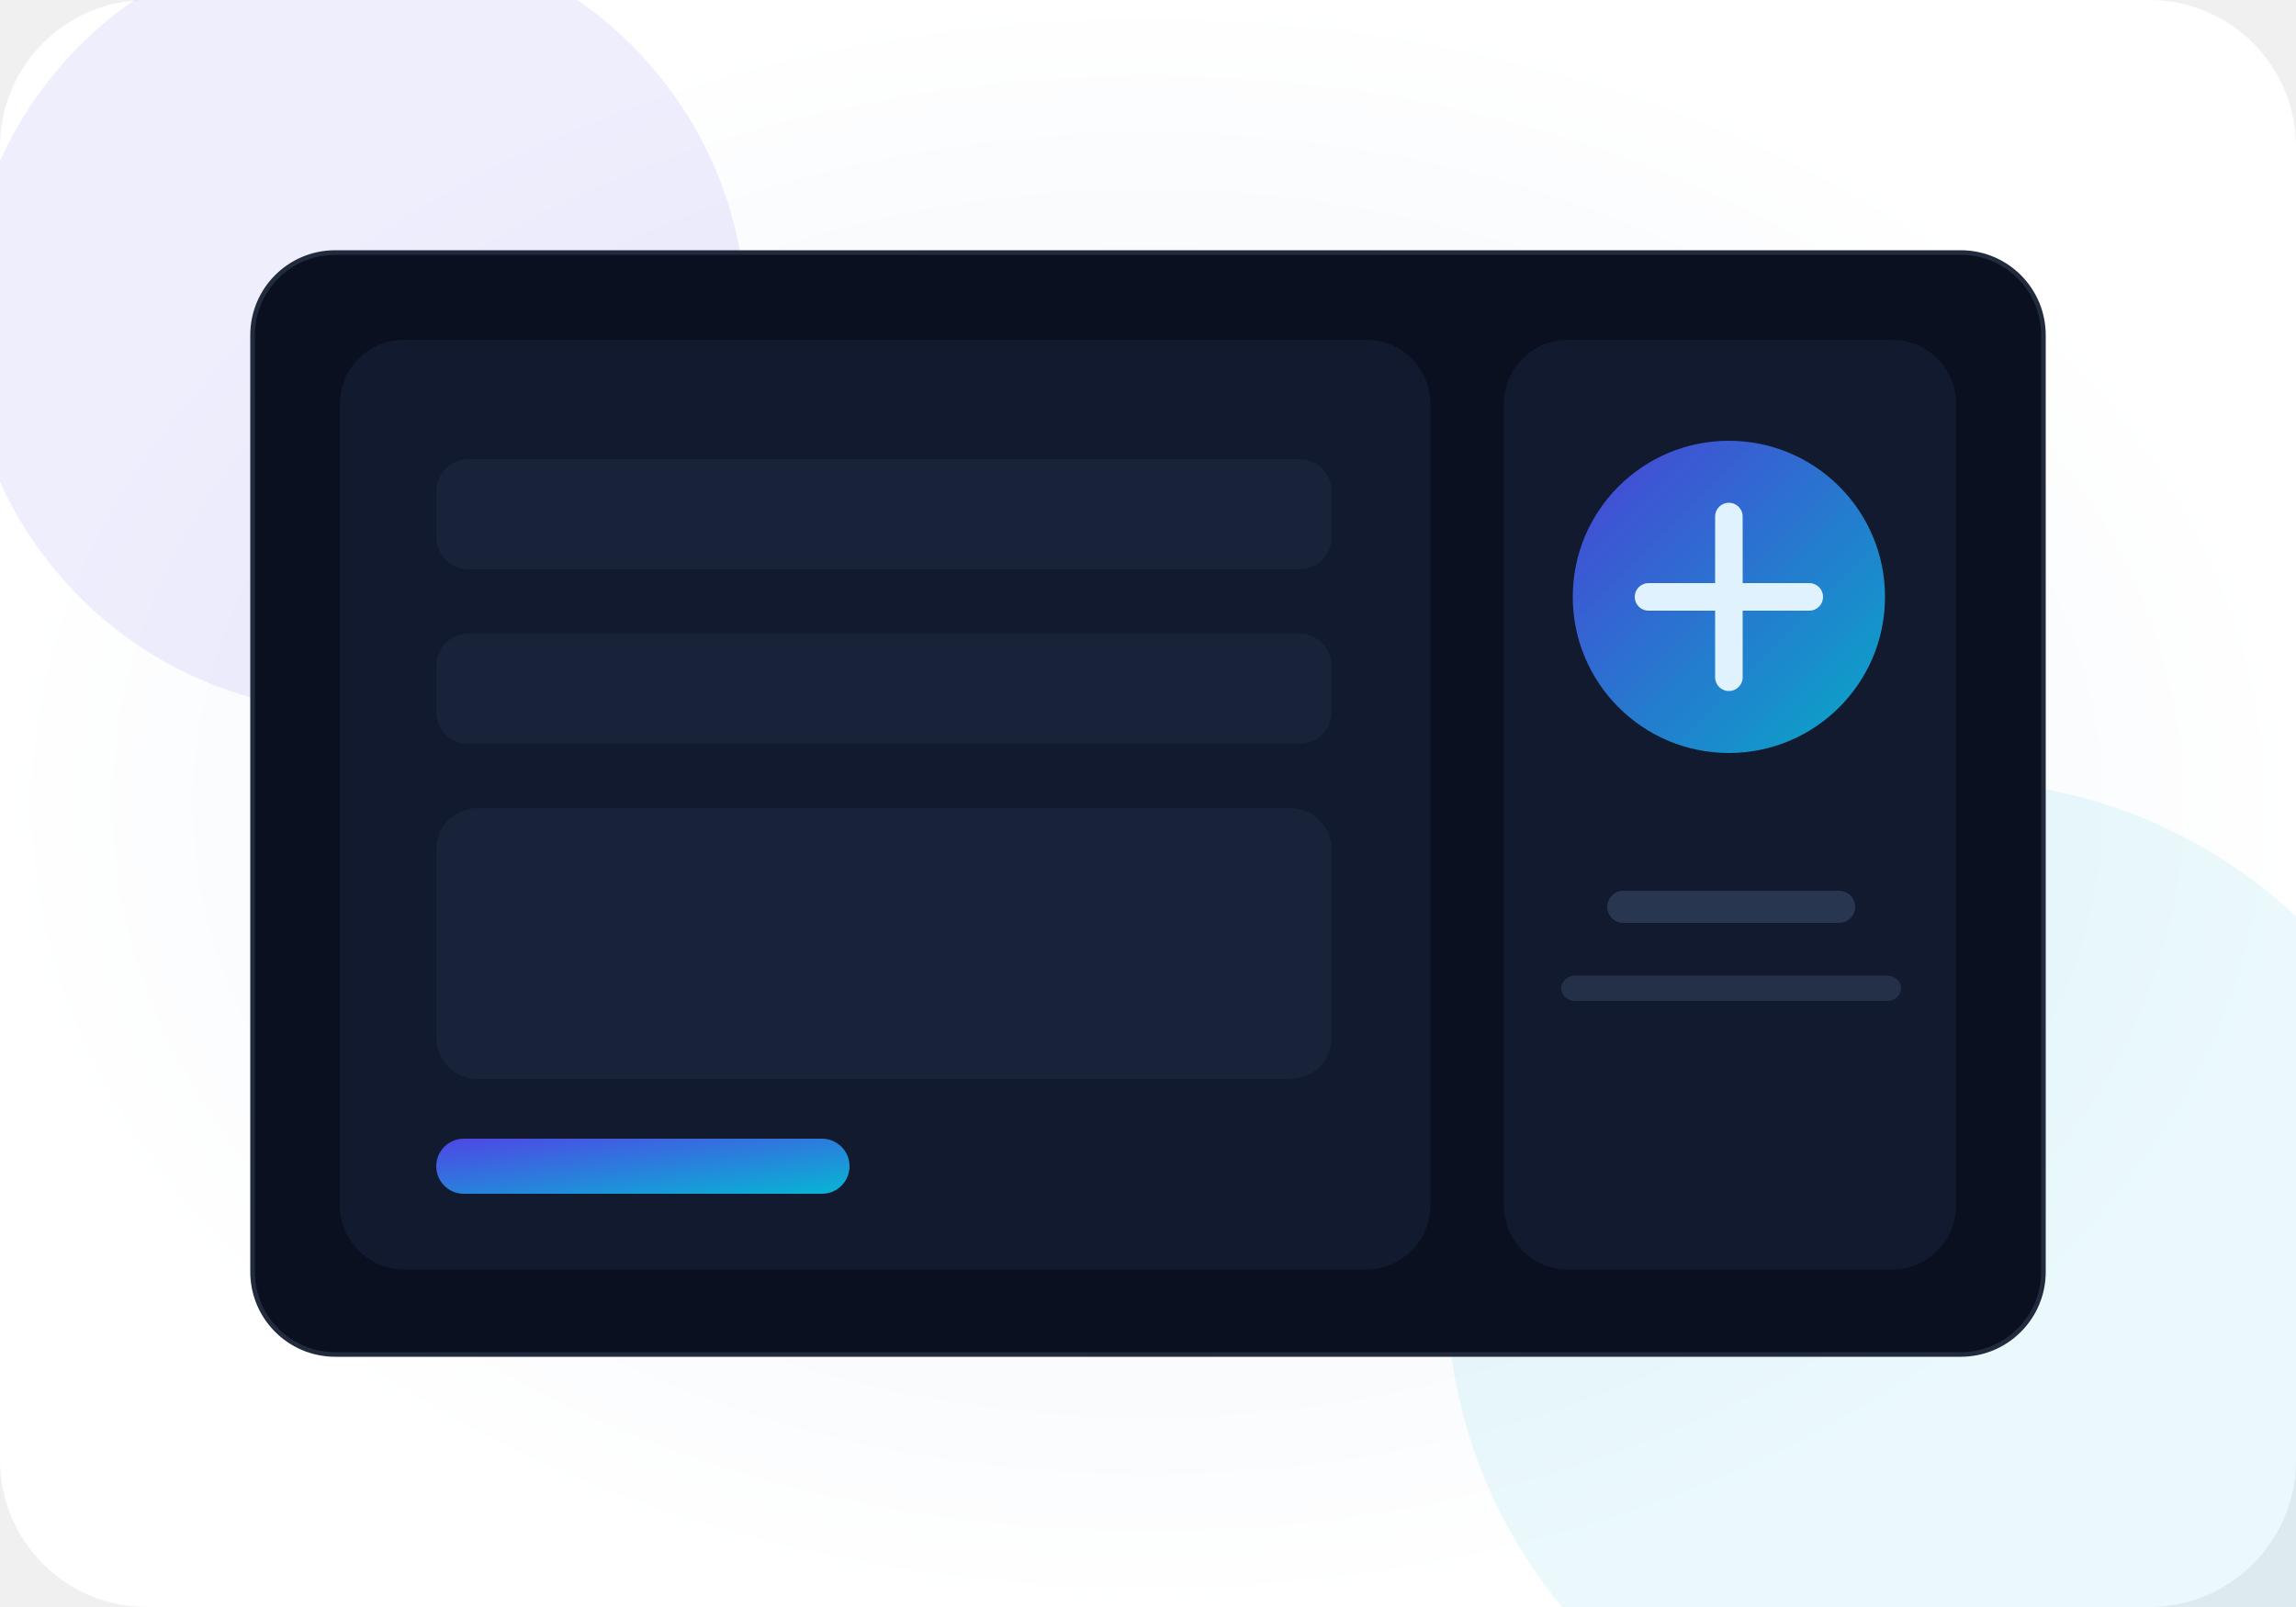
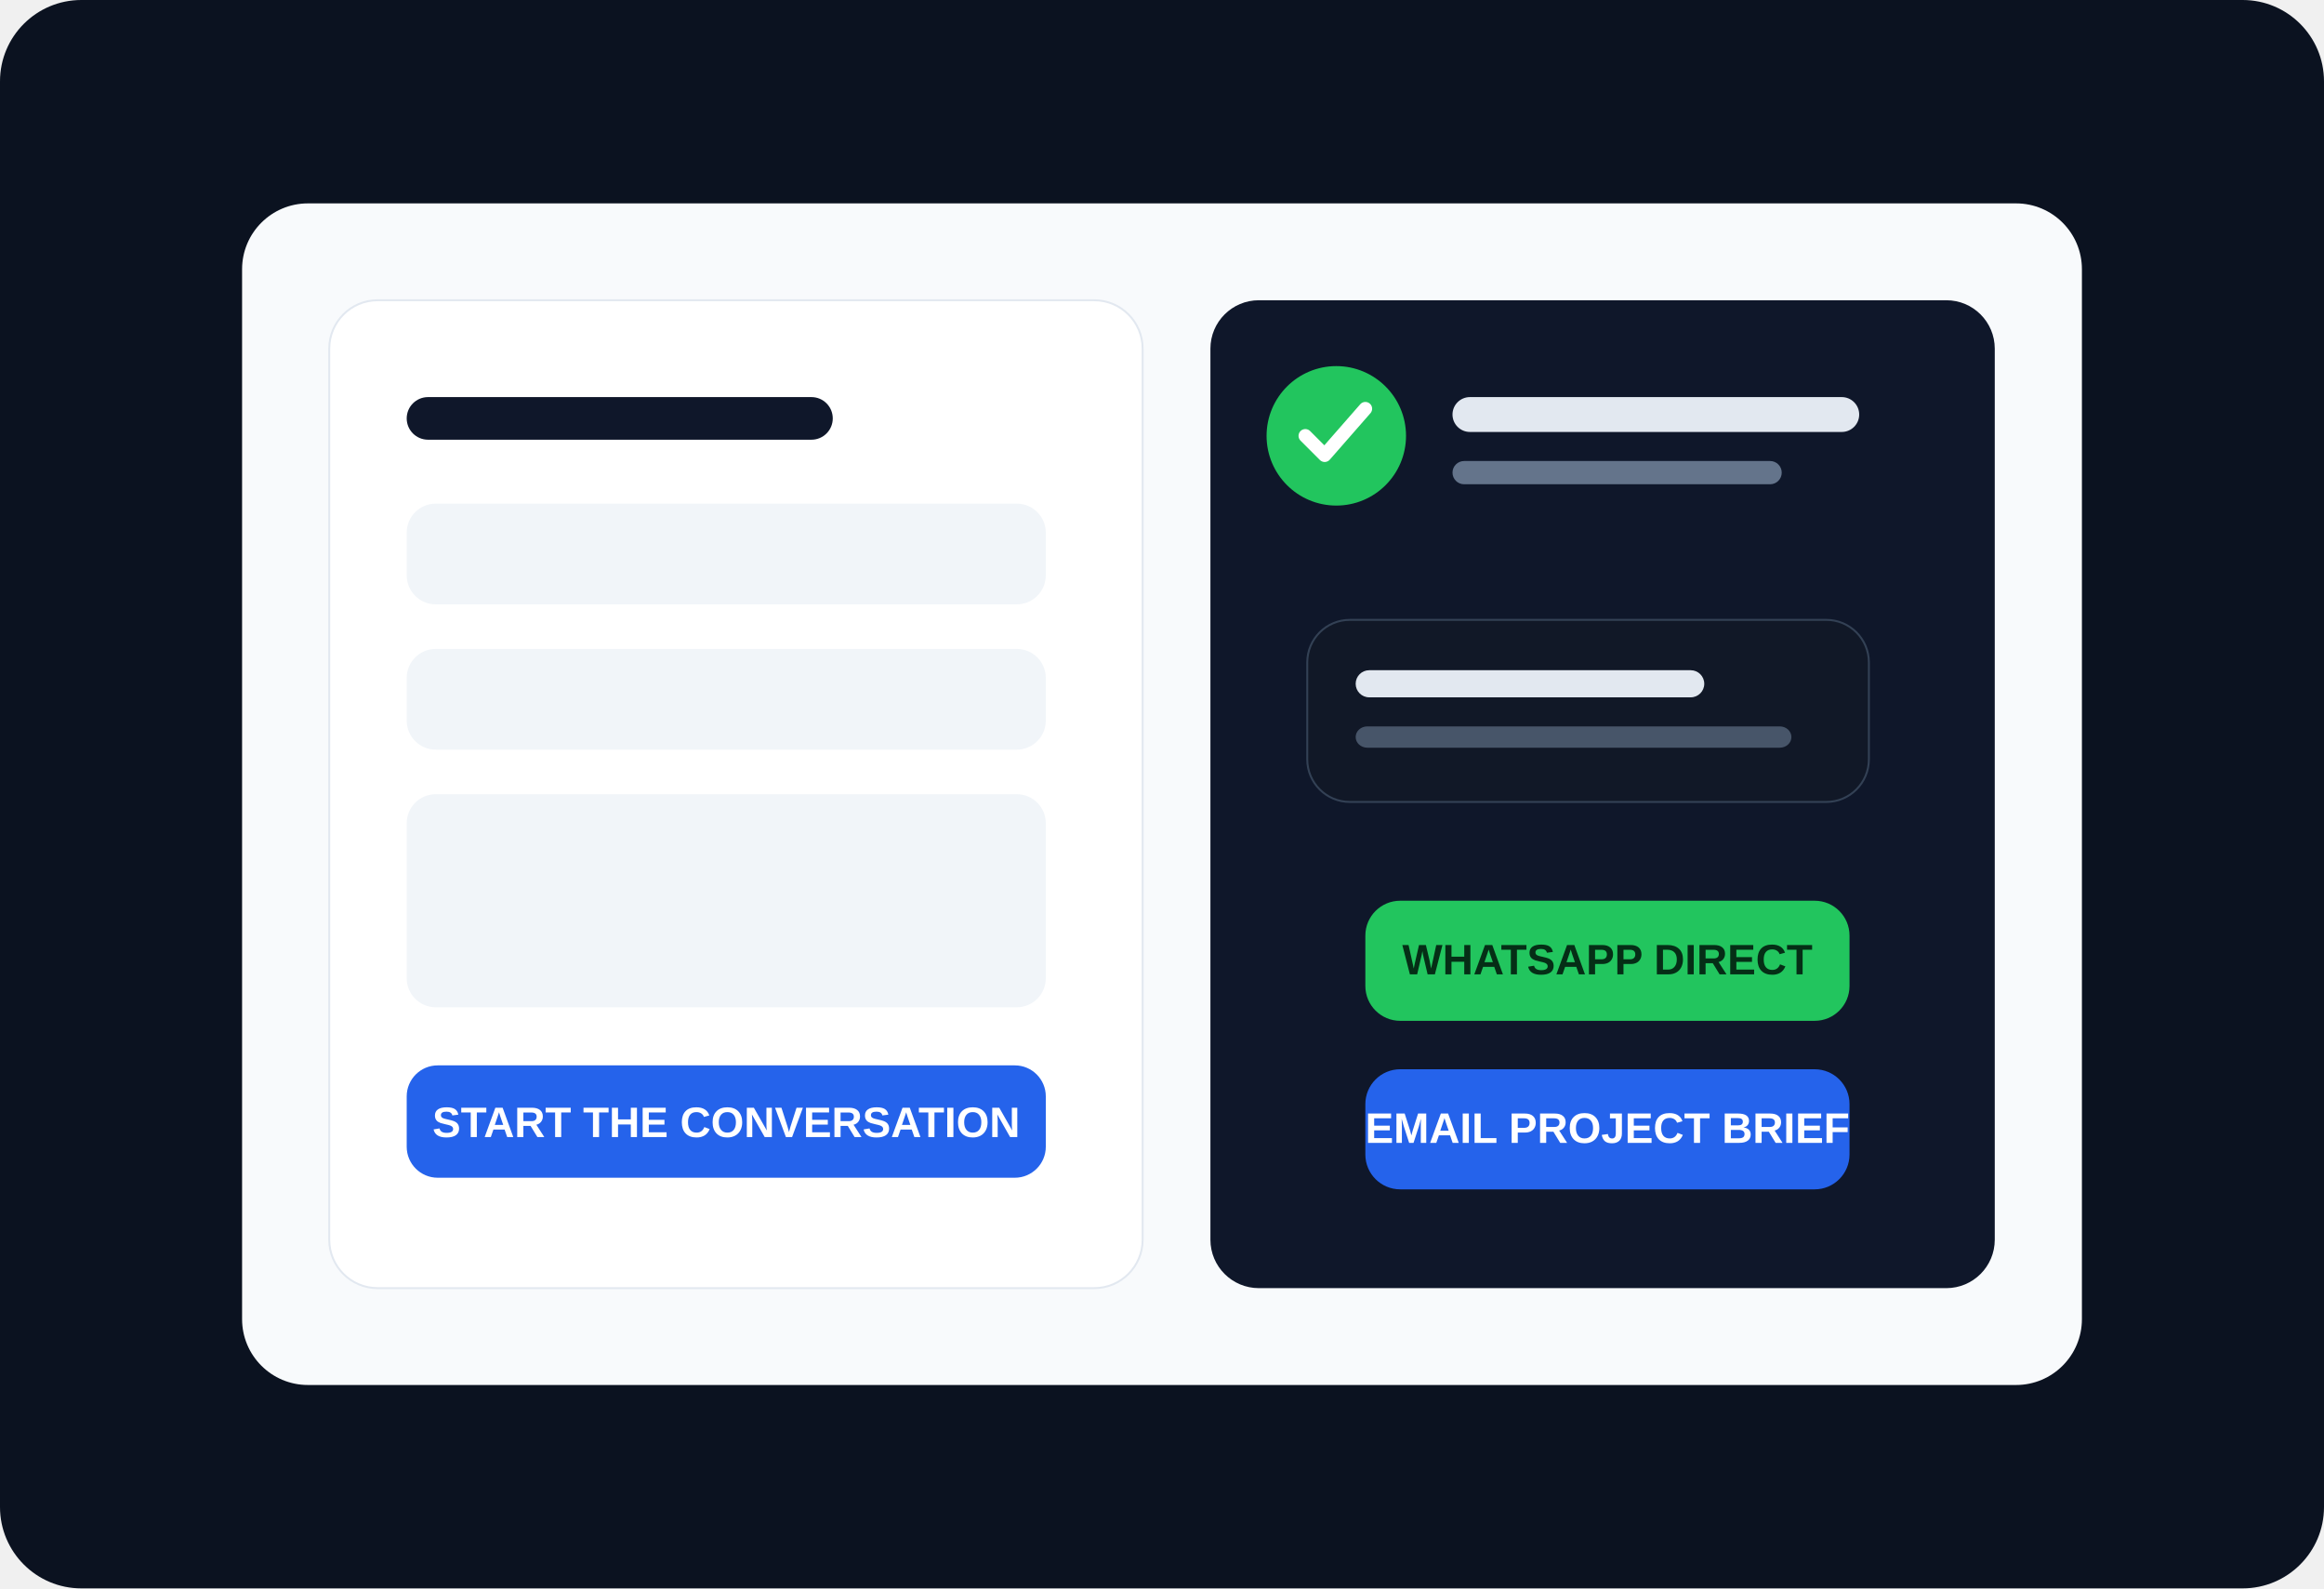
- <svg xmlns="http://www.w3.org/2000/svg" width="1000" height="700" viewBox="0 0 1000 700" fill="none">
-   <defs>
-     <linearGradient id="g" x1="0" y1="0" x2="1" y2="1">
-       <stop stop-color="#4F46E5" />
-       <stop offset="1" stop-color="#06B6D4" />
-     </linearGradient>
-     <radialGradient id="bg">
-       <stop stop-color="#EEF2FF" />
-       <stop offset=".65" stop-color="#F8FAFC" />
-       <stop offset="1" stop-color="#FFFFFF" />
-     </radialGradient>
-   </defs>
-   <rect width="1000" height="700" rx="64" fill="url(#bg)" />
-   <circle cx="155" cy="140" r="170" fill="#4F46E5" opacity=".09" />
-   <circle cx="850" cy="560" r="220" fill="#06B6D4" opacity=".08" />
-   <rect x="110" y="110" width="780" height="480" rx="36" fill="#0B1020" stroke="#222B3D" stroke-width="2" />
-   <rect x="148" y="148" width="475" height="405" rx="28" fill="#111A2E" />
-   <rect x="655" y="148" width="197" height="405" rx="28" fill="#111A2E" />
-   <rect x="190" y="200" width="390" height="48" rx="14" fill="#182239" />
-   <rect x="190" y="276" width="390" height="48" rx="14" fill="#182239" />
-   <rect x="190" y="352" width="390" height="118" rx="18" fill="#182239" />
-   <rect x="190" y="496" width="180" height="24" rx="12" fill="url(#g)" />
-   <circle cx="753" cy="260" r="68" fill="url(#g)" opacity=".92" />
-   <path d="M718 260 h70 M753 225 v70" stroke="#E0F2FE" stroke-width="12" stroke-linecap="round" />
-   <rect x="700" y="388" width="108" height="14" rx="7" fill="#28364F" />
-   <rect x="680" y="425" width="148" height="11" rx="6" fill="#233047" />
+ <svg xmlns="http://www.w3.org/2000/svg" viewBox="0 0 1200 820">
+   <rect width="1200" height="820" rx="42" fill="#0b1220" />
+   <rect x="125" y="105" width="950" height="610" rx="34" fill="#f8fafc" />
+   <rect x="170" y="155" width="420" height="510" rx="25" fill="#fff" stroke="#e2e8f0" />
+   <rect x="625" y="155" width="405" height="510" rx="25" fill="#0f172a" />
+   <rect x="210" y="205" width="220" height="22" rx="11" fill="#0f172a" />
+   <rect x="210" y="260" width="330" height="52" rx="15" fill="#f1f5f9" />
+   <rect x="210" y="335" width="330" height="52" rx="15" fill="#f1f5f9" />
+   <rect x="210" y="410" width="330" height="110" rx="15" fill="#f1f5f9" />
+   <rect x="210" y="550" width="330" height="58" rx="16" fill="#2563eb" />
+   <text x="375" y="587" text-anchor="middle" font-family="Arial" font-size="22" font-weight="700" fill="white">START THE CONVERSATION</text>
+   <circle cx="690" cy="225" r="36" fill="#22c55e" />
+   <path d="M674 225l10 10 21-24" stroke="white" stroke-width="7" fill="none" stroke-linecap="round" stroke-linejoin="round" />
+   <rect x="750" y="205" width="210" height="18" rx="9" fill="#e2e8f0" />
+   <rect x="750" y="238" width="170" height="12" rx="6" fill="#64748b" />
+   <rect x="675" y="320" width="290" height="94" rx="22" fill="#111827" stroke="#334155" />
+   <rect x="700" y="346" width="180" height="14" rx="7" fill="#e2e8f0" />
+   <rect x="700" y="375" width="225" height="11" rx="6" fill="#475569" />
+   <rect x="705" y="465" width="250" height="62" rx="18" fill="#22c55e" />
+   <text x="830" y="503" text-anchor="middle" font-family="Arial" font-size="22" font-weight="700" fill="#052e16">WHATSAPP DIRECT</text>
+   <rect x="705" y="552" width="250" height="62" rx="18" fill="#2563eb" />
+   <text x="830" y="590" text-anchor="middle" font-family="Arial" font-size="22" font-weight="700" fill="white">EMAIL PROJECT BRIEF</text>
</svg>
